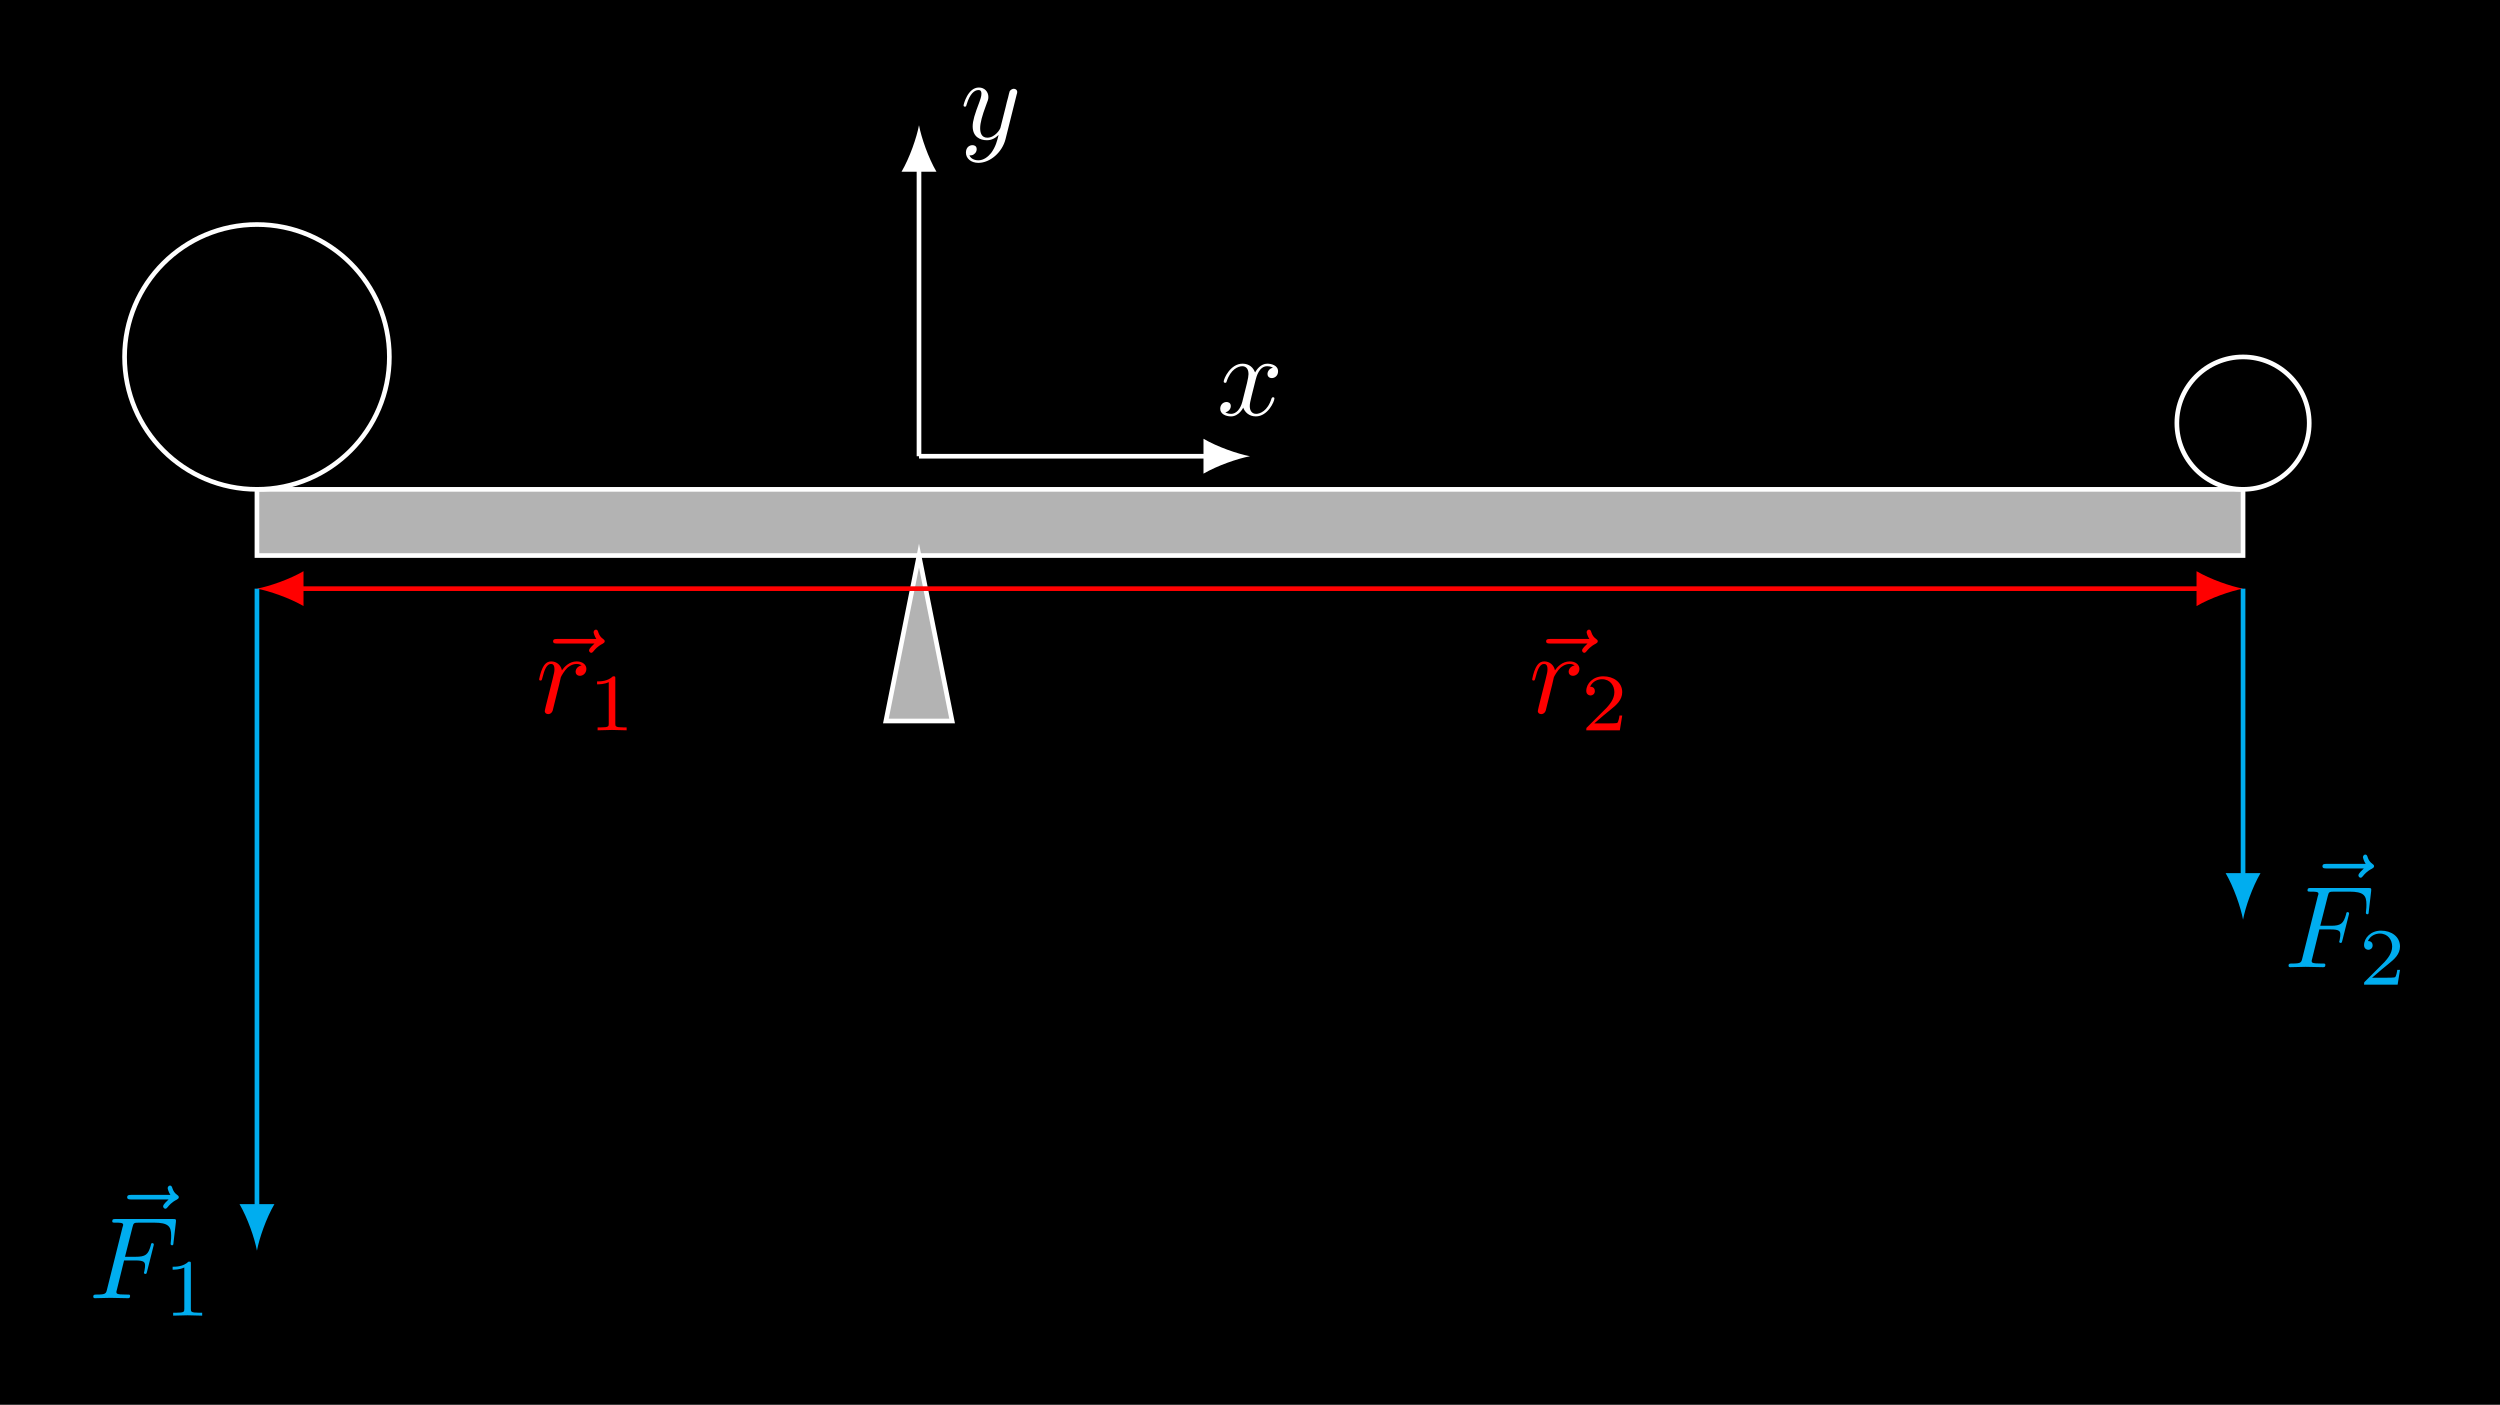
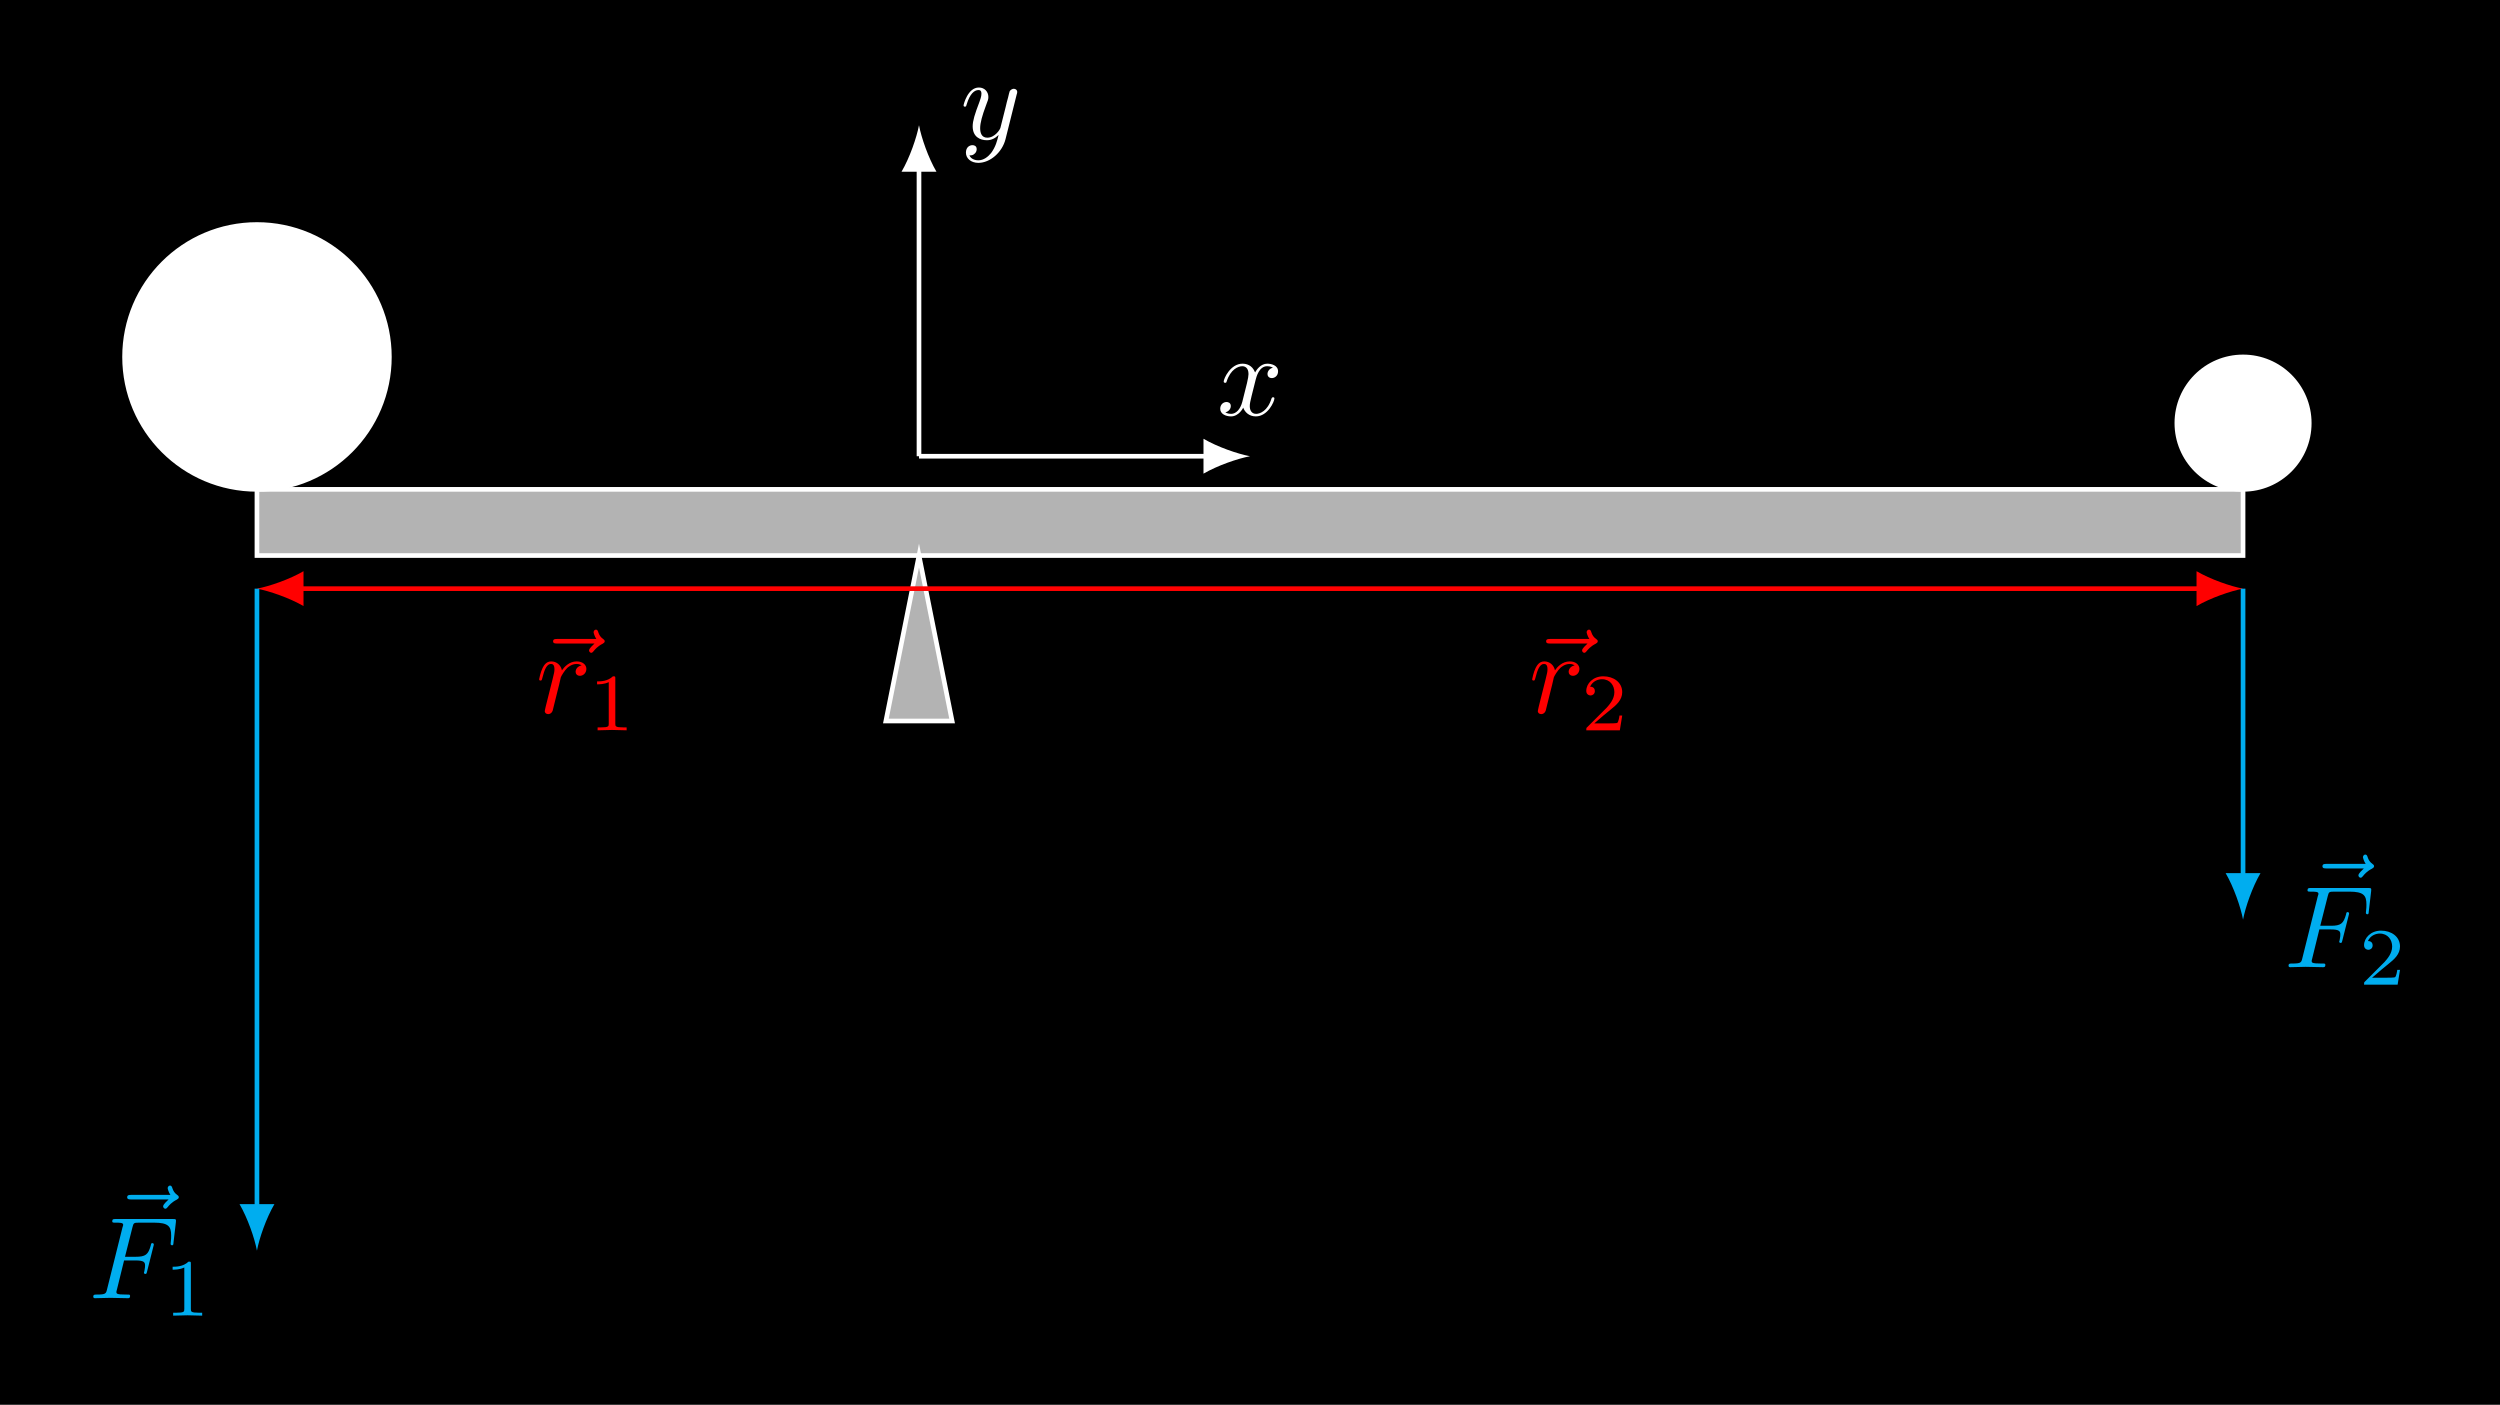
<svg xmlns="http://www.w3.org/2000/svg" xmlns:xlink="http://www.w3.org/1999/xlink" width="214.09pt" height="120.277pt" viewBox="0 0 214.09 120.277" version="1.1">
  <defs>
    <g>
      <symbol overflow="visible" id="glyph0-0">
        <path style="stroke:none;" d="" />
      </symbol>
      <symbol overflow="visible" id="glyph0-1">
        <path style="stroke:none;" d="M 5.359 -5.938 C 5.219 -5.797 4.891 -5.516 4.891 -5.344 C 4.891 -5.25 4.984 -5.141 5.078 -5.141 C 5.172 -5.141 5.219 -5.219 5.281 -5.281 C 5.391 -5.422 5.625 -5.703 6.062 -5.922 C 6.125 -5.969 6.234 -6.016 6.234 -6.125 C 6.234 -6.234 6.156 -6.281 6.094 -6.328 C 5.875 -6.484 5.766 -6.656 5.688 -6.891 C 5.656 -6.984 5.625 -7.125 5.484 -7.125 C 5.344 -7.125 5.281 -6.984 5.281 -6.906 C 5.281 -6.859 5.359 -6.547 5.516 -6.328 L 2.156 -6.328 C 2 -6.328 1.812 -6.328 1.812 -6.125 C 1.812 -5.938 2 -5.938 2.156 -5.938 Z M 5.359 -5.938 " />
      </symbol>
      <symbol overflow="visible" id="glyph0-2">
        <path style="stroke:none;" d="M 0.875 -0.594 C 0.844 -0.438 0.781 -0.203 0.781 -0.156 C 0.781 0.016 0.922 0.109 1.078 0.109 C 1.203 0.109 1.375 0.031 1.453 -0.172 C 1.469 -0.203 1.797 -1.562 1.844 -1.75 C 1.922 -2.078 2.109 -2.766 2.156 -3.047 C 2.203 -3.172 2.484 -3.641 2.719 -3.859 C 2.797 -3.922 3.094 -4.188 3.516 -4.188 C 3.781 -4.188 3.922 -4.062 3.938 -4.062 C 3.641 -4.016 3.422 -3.781 3.422 -3.516 C 3.422 -3.359 3.531 -3.172 3.797 -3.172 C 4.062 -3.172 4.344 -3.406 4.344 -3.766 C 4.344 -4.109 4.031 -4.406 3.516 -4.406 C 2.875 -4.406 2.438 -3.922 2.25 -3.641 C 2.156 -4.094 1.797 -4.406 1.328 -4.406 C 0.875 -4.406 0.688 -4.016 0.594 -3.844 C 0.422 -3.5 0.297 -2.906 0.297 -2.875 C 0.297 -2.766 0.391 -2.766 0.406 -2.766 C 0.516 -2.766 0.516 -2.781 0.578 -3 C 0.75 -3.703 0.953 -4.188 1.312 -4.188 C 1.469 -4.188 1.609 -4.109 1.609 -3.734 C 1.609 -3.516 1.578 -3.406 1.453 -2.891 Z M 0.875 -0.594 " />
      </symbol>
      <symbol overflow="visible" id="glyph0-3">
        <path style="stroke:none;" d="M 3.016 -3.234 L 3.984 -3.234 C 4.734 -3.234 4.812 -3.078 4.812 -2.797 C 4.812 -2.719 4.812 -2.609 4.75 -2.297 C 4.719 -2.25 4.719 -2.219 4.719 -2.188 C 4.719 -2.109 4.781 -2.078 4.828 -2.078 C 4.938 -2.078 4.938 -2.109 4.984 -2.281 L 5.531 -4.453 C 5.562 -4.562 5.562 -4.578 5.562 -4.609 C 5.562 -4.625 5.547 -4.719 5.438 -4.719 C 5.344 -4.719 5.328 -4.672 5.297 -4.5 C 5.078 -3.734 4.859 -3.547 4 -3.547 L 3.094 -3.547 L 3.734 -6.078 C 3.828 -6.438 3.844 -6.469 4.281 -6.469 L 5.594 -6.469 C 6.812 -6.469 7.047 -6.141 7.047 -5.375 C 7.047 -5.141 7.047 -5.109 7.016 -4.828 C 7 -4.703 7 -4.688 7 -4.656 C 7 -4.609 7.031 -4.531 7.125 -4.531 C 7.234 -4.531 7.234 -4.594 7.25 -4.781 L 7.453 -6.516 C 7.484 -6.781 7.438 -6.781 7.188 -6.781 L 2.297 -6.781 C 2.109 -6.781 2 -6.781 2 -6.578 C 2 -6.469 2.094 -6.469 2.281 -6.469 C 2.656 -6.469 2.938 -6.469 2.938 -6.297 C 2.938 -6.25 2.938 -6.234 2.875 -6.047 L 1.562 -0.781 C 1.469 -0.391 1.453 -0.312 0.656 -0.312 C 0.484 -0.312 0.375 -0.312 0.375 -0.125 C 0.375 0 0.5 0 0.531 0 C 0.812 0 1.562 -0.031 1.844 -0.031 C 2.172 -0.031 3 0 3.328 0 C 3.422 0 3.531 0 3.531 -0.188 C 3.531 -0.266 3.484 -0.297 3.484 -0.297 C 3.453 -0.312 3.422 -0.312 3.203 -0.312 C 2.984 -0.312 2.938 -0.312 2.688 -0.328 C 2.391 -0.359 2.359 -0.406 2.359 -0.531 C 2.359 -0.547 2.359 -0.609 2.406 -0.75 Z M 3.016 -3.234 " />
      </symbol>
      <symbol overflow="visible" id="glyph0-4">
        <path style="stroke:none;" d="M 3.328 -3.016 C 3.391 -3.266 3.625 -4.188 4.312 -4.188 C 4.359 -4.188 4.609 -4.188 4.812 -4.062 C 4.531 -4 4.344 -3.766 4.344 -3.516 C 4.344 -3.359 4.453 -3.172 4.719 -3.172 C 4.938 -3.172 5.25 -3.344 5.25 -3.75 C 5.25 -4.266 4.672 -4.406 4.328 -4.406 C 3.75 -4.406 3.406 -3.875 3.281 -3.656 C 3.031 -4.312 2.5 -4.406 2.203 -4.406 C 1.172 -4.406 0.594 -3.125 0.594 -2.875 C 0.594 -2.766 0.703 -2.766 0.719 -2.766 C 0.797 -2.766 0.828 -2.797 0.844 -2.875 C 1.188 -3.938 1.844 -4.188 2.188 -4.188 C 2.375 -4.188 2.719 -4.094 2.719 -3.516 C 2.719 -3.203 2.547 -2.547 2.188 -1.141 C 2.031 -0.531 1.672 -0.109 1.234 -0.109 C 1.172 -0.109 0.953 -0.109 0.734 -0.234 C 0.984 -0.297 1.203 -0.5 1.203 -0.781 C 1.203 -1.047 0.984 -1.125 0.844 -1.125 C 0.531 -1.125 0.297 -0.875 0.297 -0.547 C 0.297 -0.094 0.781 0.109 1.219 0.109 C 1.891 0.109 2.25 -0.594 2.266 -0.641 C 2.391 -0.281 2.75 0.109 3.344 0.109 C 4.375 0.109 4.938 -1.172 4.938 -1.422 C 4.938 -1.531 4.859 -1.531 4.828 -1.531 C 4.734 -1.531 4.719 -1.484 4.688 -1.422 C 4.359 -0.344 3.688 -0.109 3.375 -0.109 C 2.984 -0.109 2.828 -0.422 2.828 -0.766 C 2.828 -0.984 2.875 -1.203 2.984 -1.641 Z M 3.328 -3.016 " />
      </symbol>
      <symbol overflow="visible" id="glyph0-5">
        <path style="stroke:none;" d="M 4.844 -3.797 C 4.891 -3.938 4.891 -3.953 4.891 -4.031 C 4.891 -4.203 4.75 -4.297 4.594 -4.297 C 4.5 -4.297 4.344 -4.234 4.25 -4.094 C 4.234 -4.031 4.141 -3.734 4.109 -3.547 C 4.031 -3.297 3.969 -3.016 3.906 -2.75 L 3.453 -0.953 C 3.422 -0.812 2.984 -0.109 2.328 -0.109 C 1.828 -0.109 1.719 -0.547 1.719 -0.922 C 1.719 -1.375 1.891 -2 2.219 -2.875 C 2.375 -3.281 2.422 -3.391 2.422 -3.594 C 2.422 -4.031 2.109 -4.406 1.609 -4.406 C 0.656 -4.406 0.297 -2.953 0.297 -2.875 C 0.297 -2.766 0.391 -2.766 0.406 -2.766 C 0.516 -2.766 0.516 -2.797 0.562 -2.953 C 0.844 -3.891 1.234 -4.188 1.578 -4.188 C 1.656 -4.188 1.828 -4.188 1.828 -3.875 C 1.828 -3.625 1.719 -3.359 1.656 -3.172 C 1.25 -2.109 1.078 -1.547 1.078 -1.078 C 1.078 -0.188 1.703 0.109 2.297 0.109 C 2.688 0.109 3.016 -0.062 3.297 -0.344 C 3.172 0.172 3.047 0.672 2.656 1.203 C 2.391 1.531 2.016 1.828 1.562 1.828 C 1.422 1.828 0.969 1.797 0.797 1.406 C 0.953 1.406 1.094 1.406 1.219 1.281 C 1.328 1.203 1.422 1.062 1.422 0.875 C 1.422 0.562 1.156 0.531 1.062 0.531 C 0.828 0.531 0.5 0.688 0.5 1.172 C 0.5 1.672 0.938 2.047 1.562 2.047 C 2.578 2.047 3.609 1.141 3.891 0.016 Z M 4.844 -3.797 " />
      </symbol>
      <symbol overflow="visible" id="glyph1-0">
        <path style="stroke:none;" d="" />
      </symbol>
      <symbol overflow="visible" id="glyph1-1">
        <path style="stroke:none;" d="M 2.328 -4.438 C 2.328 -4.625 2.328 -4.625 2.125 -4.625 C 1.672 -4.188 1.047 -4.188 0.766 -4.188 L 0.766 -3.938 C 0.922 -3.938 1.391 -3.938 1.766 -4.125 L 1.766 -0.578 C 1.766 -0.344 1.766 -0.25 1.078 -0.25 L 0.812 -0.25 L 0.812 0 C 0.938 0 1.797 -0.031 2.047 -0.031 C 2.266 -0.031 3.141 0 3.297 0 L 3.297 -0.25 L 3.031 -0.25 C 2.328 -0.25 2.328 -0.344 2.328 -0.578 Z M 2.328 -4.438 " />
      </symbol>
      <symbol overflow="visible" id="glyph1-2">
        <path style="stroke:none;" d="M 3.516 -1.266 L 3.281 -1.266 C 3.266 -1.109 3.188 -0.703 3.094 -0.641 C 3.047 -0.594 2.516 -0.594 2.406 -0.594 L 1.125 -0.594 C 1.859 -1.234 2.109 -1.438 2.516 -1.766 C 3.031 -2.172 3.516 -2.609 3.516 -3.266 C 3.516 -4.109 2.781 -4.625 1.891 -4.625 C 1.031 -4.625 0.438 -4.016 0.438 -3.375 C 0.438 -3.031 0.734 -2.984 0.812 -2.984 C 0.969 -2.984 1.172 -3.109 1.172 -3.359 C 1.172 -3.484 1.125 -3.734 0.766 -3.734 C 0.984 -4.219 1.453 -4.375 1.781 -4.375 C 2.484 -4.375 2.844 -3.828 2.844 -3.266 C 2.844 -2.656 2.406 -2.188 2.188 -1.938 L 0.516 -0.266 C 0.438 -0.203 0.438 -0.188 0.438 0 L 3.312 0 Z M 3.516 -1.266 " />
      </symbol>
    </g>
    <clipPath id="clip1">
      <path d="M 0 0 L 214.09 0 L 214.09 120.277 L 0 120.277 Z M 0 0 " />
    </clipPath>
  </defs>
  <g id="surface1">
    <g clip-path="url(#clip1)" clip-rule="nonzero">
      <path style=" stroke:none;fill-rule:nonzero;fill:rgb(0%,0%,0%);fill-opacity:1;" d="M 0 120.277 L 0 0 L 214.094 0 L 214.094 120.277 Z M 0 120.277 " />
      <path style=" stroke:none;fill-rule:nonzero;fill:rgb(0%,0%,0%);fill-opacity:1;" d="M 0 120.277 L 0 0 L 214.094 0 L 214.094 120.277 Z M 0 120.277 " />
    </g>
    <path style="fill-rule:nonzero;fill:rgb(70%,70%,70%);fill-opacity:1;stroke-width:0.399;stroke-linecap:butt;stroke-linejoin:miter;stroke:rgb(100%,100%,100%);stroke-opacity:1;stroke-miterlimit:10;" d="M -56.695 -0 L -56.695 5.668 L 113.387 5.668 L 113.387 -0 Z M -56.695 -0 " transform="matrix(1,0,0,-1,78.699,47.574)" />
    <path style="fill-rule:nonzero;fill:rgb(70%,70%,70%);fill-opacity:1;stroke-width:0.399;stroke-linecap:butt;stroke-linejoin:miter;stroke:rgb(100%,100%,100%);stroke-opacity:1;stroke-miterlimit:10;" d="M -2.836 -14.172 L 0 -0 L 2.836 -14.172 Z M -2.836 -14.172 " transform="matrix(1,0,0,-1,78.699,47.574)" />
-     <path style="fill-rule:nonzero;fill:rgb(0%,0%,0%);fill-opacity:1;stroke-width:0.399;stroke-linecap:butt;stroke-linejoin:miter;stroke:rgb(100%,100%,100%);stroke-opacity:1;stroke-miterlimit:10;" d="M -45.355 17.008 C -45.355 23.269 -50.433 28.347 -56.695 28.347 C -62.957 28.347 -68.031 23.269 -68.031 17.008 C -68.031 10.746 -62.957 5.668 -56.695 5.668 C -50.433 5.668 -45.355 10.746 -45.355 17.008 Z M -45.355 17.008 " transform="matrix(1,0,0,-1,78.699,47.574)" />
-     <path style="fill-rule:nonzero;fill:rgb(0%,0%,0%);fill-opacity:1;stroke-width:0.399;stroke-linecap:butt;stroke-linejoin:miter;stroke:rgb(100%,100%,100%);stroke-opacity:1;stroke-miterlimit:10;" d="M 119.055 11.34 C 119.055 14.469 116.52 17.008 113.387 17.008 C 110.258 17.008 107.719 14.469 107.719 11.34 C 107.719 8.207 110.258 5.668 113.387 5.668 C 116.52 5.668 119.055 8.207 119.055 11.34 Z M 119.055 11.34 " transform="matrix(1,0,0,-1,78.699,47.574)" />
+     <path style="fill-rule:nonzero;fill:rgb(100%,100%,100%);fill-opacity:1;stroke-width:0.399;stroke-linecap:butt;stroke-linejoin:miter;stroke:rgb(100%,100%,100%);stroke-opacity:1;stroke-miterlimit:10;" d="M -45.355 17.008 C -45.355 23.269 -50.433 28.347 -56.695 28.347 C -62.957 28.347 -68.031 23.269 -68.031 17.008 C -68.031 10.746 -62.957 5.668 -56.695 5.668 C -50.433 5.668 -45.355 10.746 -45.355 17.008 Z M -45.355 17.008 " transform="matrix(1,0,0,-1,78.699,47.574)" />
+     <path style="fill-rule:nonzero;fill:rgb(100%,100%,100%);fill-opacity:1;stroke-width:0.399;stroke-linecap:butt;stroke-linejoin:miter;stroke:rgb(100%,100%,100%);stroke-opacity:1;stroke-miterlimit:10;" d="M 119.055 11.34 C 119.055 14.469 116.52 17.008 113.387 17.008 C 110.258 17.008 107.719 14.469 107.719 11.34 C 107.719 8.207 110.258 5.668 113.387 5.668 C 116.52 5.668 119.055 8.207 119.055 11.34 Z M 119.055 11.34 " transform="matrix(1,0,0,-1,78.699,47.574)" />
    <path style="fill:none;stroke-width:0.399;stroke-linecap:butt;stroke-linejoin:miter;stroke:rgb(100%,0%,0%);stroke-opacity:1;stroke-miterlimit:10;" d="M 0 -2.836 L -53.105 -2.836 " transform="matrix(1,0,0,-1,78.699,47.574)" />
    <path style=" stroke:none;fill-rule:nonzero;fill:rgb(100%,0%,0%);fill-opacity:1;" d="M 22.004 50.41 C 23.066 50.609 24.797 51.207 25.992 51.902 L 25.992 48.914 C 24.797 49.613 23.066 50.211 22.004 50.41 " />
    <g style="fill:rgb(100%,0%,0%);fill-opacity:1;">
      <use xlink:href="#glyph0-1" x="45.552" y="61.046" />
    </g>
    <g style="fill:rgb(100%,0%,0%);fill-opacity:1;">
      <use xlink:href="#glyph0-2" x="45.871" y="61.046" />
    </g>
    <g style="fill:rgb(100%,0%,0%);fill-opacity:1;">
      <use xlink:href="#glyph1-1" x="50.365" y="62.541" />
    </g>
    <path style="fill:none;stroke-width:0.399;stroke-linecap:butt;stroke-linejoin:miter;stroke:rgb(100%,0%,0%);stroke-opacity:1;stroke-miterlimit:10;" d="M 0 -2.836 L 109.801 -2.836 " transform="matrix(1,0,0,-1,78.699,47.574)" />
    <path style=" stroke:none;fill-rule:nonzero;fill:rgb(100%,0%,0%);fill-opacity:1;" d="M 192.086 50.41 C 191.023 50.211 189.297 49.613 188.102 48.914 L 188.102 51.902 C 189.297 51.207 191.023 50.609 192.086 50.41 " />
    <g style="fill:rgb(100%,0%,0%);fill-opacity:1;">
      <use xlink:href="#glyph0-1" x="130.592" y="61.046" />
    </g>
    <g style="fill:rgb(100%,0%,0%);fill-opacity:1;">
      <use xlink:href="#glyph0-2" x="130.911" y="61.046" />
    </g>
    <g style="fill:rgb(100%,0%,0%);fill-opacity:1;">
      <use xlink:href="#glyph1-2" x="135.404" y="62.541" />
    </g>
    <path style="fill:none;stroke-width:0.399;stroke-linecap:butt;stroke-linejoin:miter;stroke:rgb(0%,67.839%,93.729%);stroke-opacity:1;stroke-miterlimit:10;" d="M -56.695 -2.836 L -56.695 -55.942 " transform="matrix(1,0,0,-1,78.699,47.574)" />
    <path style=" stroke:none;fill-rule:nonzero;fill:rgb(0%,67.839%,93.729%);fill-opacity:1;" d="M 22.004 107.102 C 22.203 106.039 22.801 104.312 23.5 103.117 L 20.512 103.117 C 21.207 104.312 21.805 106.039 22.004 107.102 " />
    <g style="fill:rgb(0%,67.839%,93.729%);fill-opacity:1;">
      <use xlink:href="#glyph0-1" x="9.078" y="108.654" />
    </g>
    <g style="fill:rgb(0%,67.839%,93.729%);fill-opacity:1;">
      <use xlink:href="#glyph0-3" x="7.61" y="111.173" />
    </g>
    <g style="fill:rgb(0%,67.839%,93.729%);fill-opacity:1;">
      <use xlink:href="#glyph1-1" x="14.017" y="112.667" />
    </g>
    <path style="fill:none;stroke-width:0.399;stroke-linecap:butt;stroke-linejoin:miter;stroke:rgb(0%,67.839%,93.729%);stroke-opacity:1;stroke-miterlimit:10;" d="M 113.387 -2.836 L 113.387 -27.594 " transform="matrix(1,0,0,-1,78.699,47.574)" />
    <path style=" stroke:none;fill-rule:nonzero;fill:rgb(0%,67.839%,93.729%);fill-opacity:1;" d="M 192.086 78.754 C 192.285 77.691 192.883 75.965 193.582 74.77 L 190.594 74.77 C 191.289 75.965 191.887 77.691 192.086 78.754 " />
    <g style="fill:rgb(0%,67.839%,93.729%);fill-opacity:1;">
      <use xlink:href="#glyph0-1" x="197.073" y="80.308" />
    </g>
    <g style="fill:rgb(0%,67.839%,93.729%);fill-opacity:1;">
      <use xlink:href="#glyph0-3" x="195.604" y="82.826" />
    </g>
    <g style="fill:rgb(0%,67.839%,93.729%);fill-opacity:1;">
      <use xlink:href="#glyph1-2" x="202.011" y="84.321" />
    </g>
    <path style="fill:none;stroke-width:0.399;stroke-linecap:butt;stroke-linejoin:miter;stroke:rgb(100%,100%,100%);stroke-opacity:1;stroke-miterlimit:10;" d="M 0 8.504 L 24.762 8.504 " transform="matrix(1,0,0,-1,78.699,47.574)" />
    <path style=" stroke:none;fill-rule:nonzero;fill:rgb(100%,100%,100%);fill-opacity:1;" d="M 107.047 39.07 C 105.984 38.871 104.258 38.273 103.062 37.574 L 103.062 40.562 C 104.258 39.867 105.984 39.27 107.047 39.07 " />
    <g style="fill:rgb(100%,100%,100%);fill-opacity:1;">
      <use xlink:href="#glyph0-4" x="104.198" y="35.55" />
    </g>
    <path style="fill:none;stroke-width:0.399;stroke-linecap:butt;stroke-linejoin:miter;stroke:rgb(100%,100%,100%);stroke-opacity:1;stroke-miterlimit:10;" d="M 0 8.504 L 0 33.265 " transform="matrix(1,0,0,-1,78.699,47.574)" />
    <path style=" stroke:none;fill-rule:nonzero;fill:rgb(100%,100%,100%);fill-opacity:1;" d="M 78.699 10.723 C 78.5 11.785 77.902 13.512 77.203 14.707 L 80.195 14.707 C 79.496 13.512 78.898 11.785 78.699 10.723 " />
    <g style="fill:rgb(100%,100%,100%);fill-opacity:1;">
      <use xlink:href="#glyph0-5" x="82.218" y="11.9" />
    </g>
  </g>
</svg>
